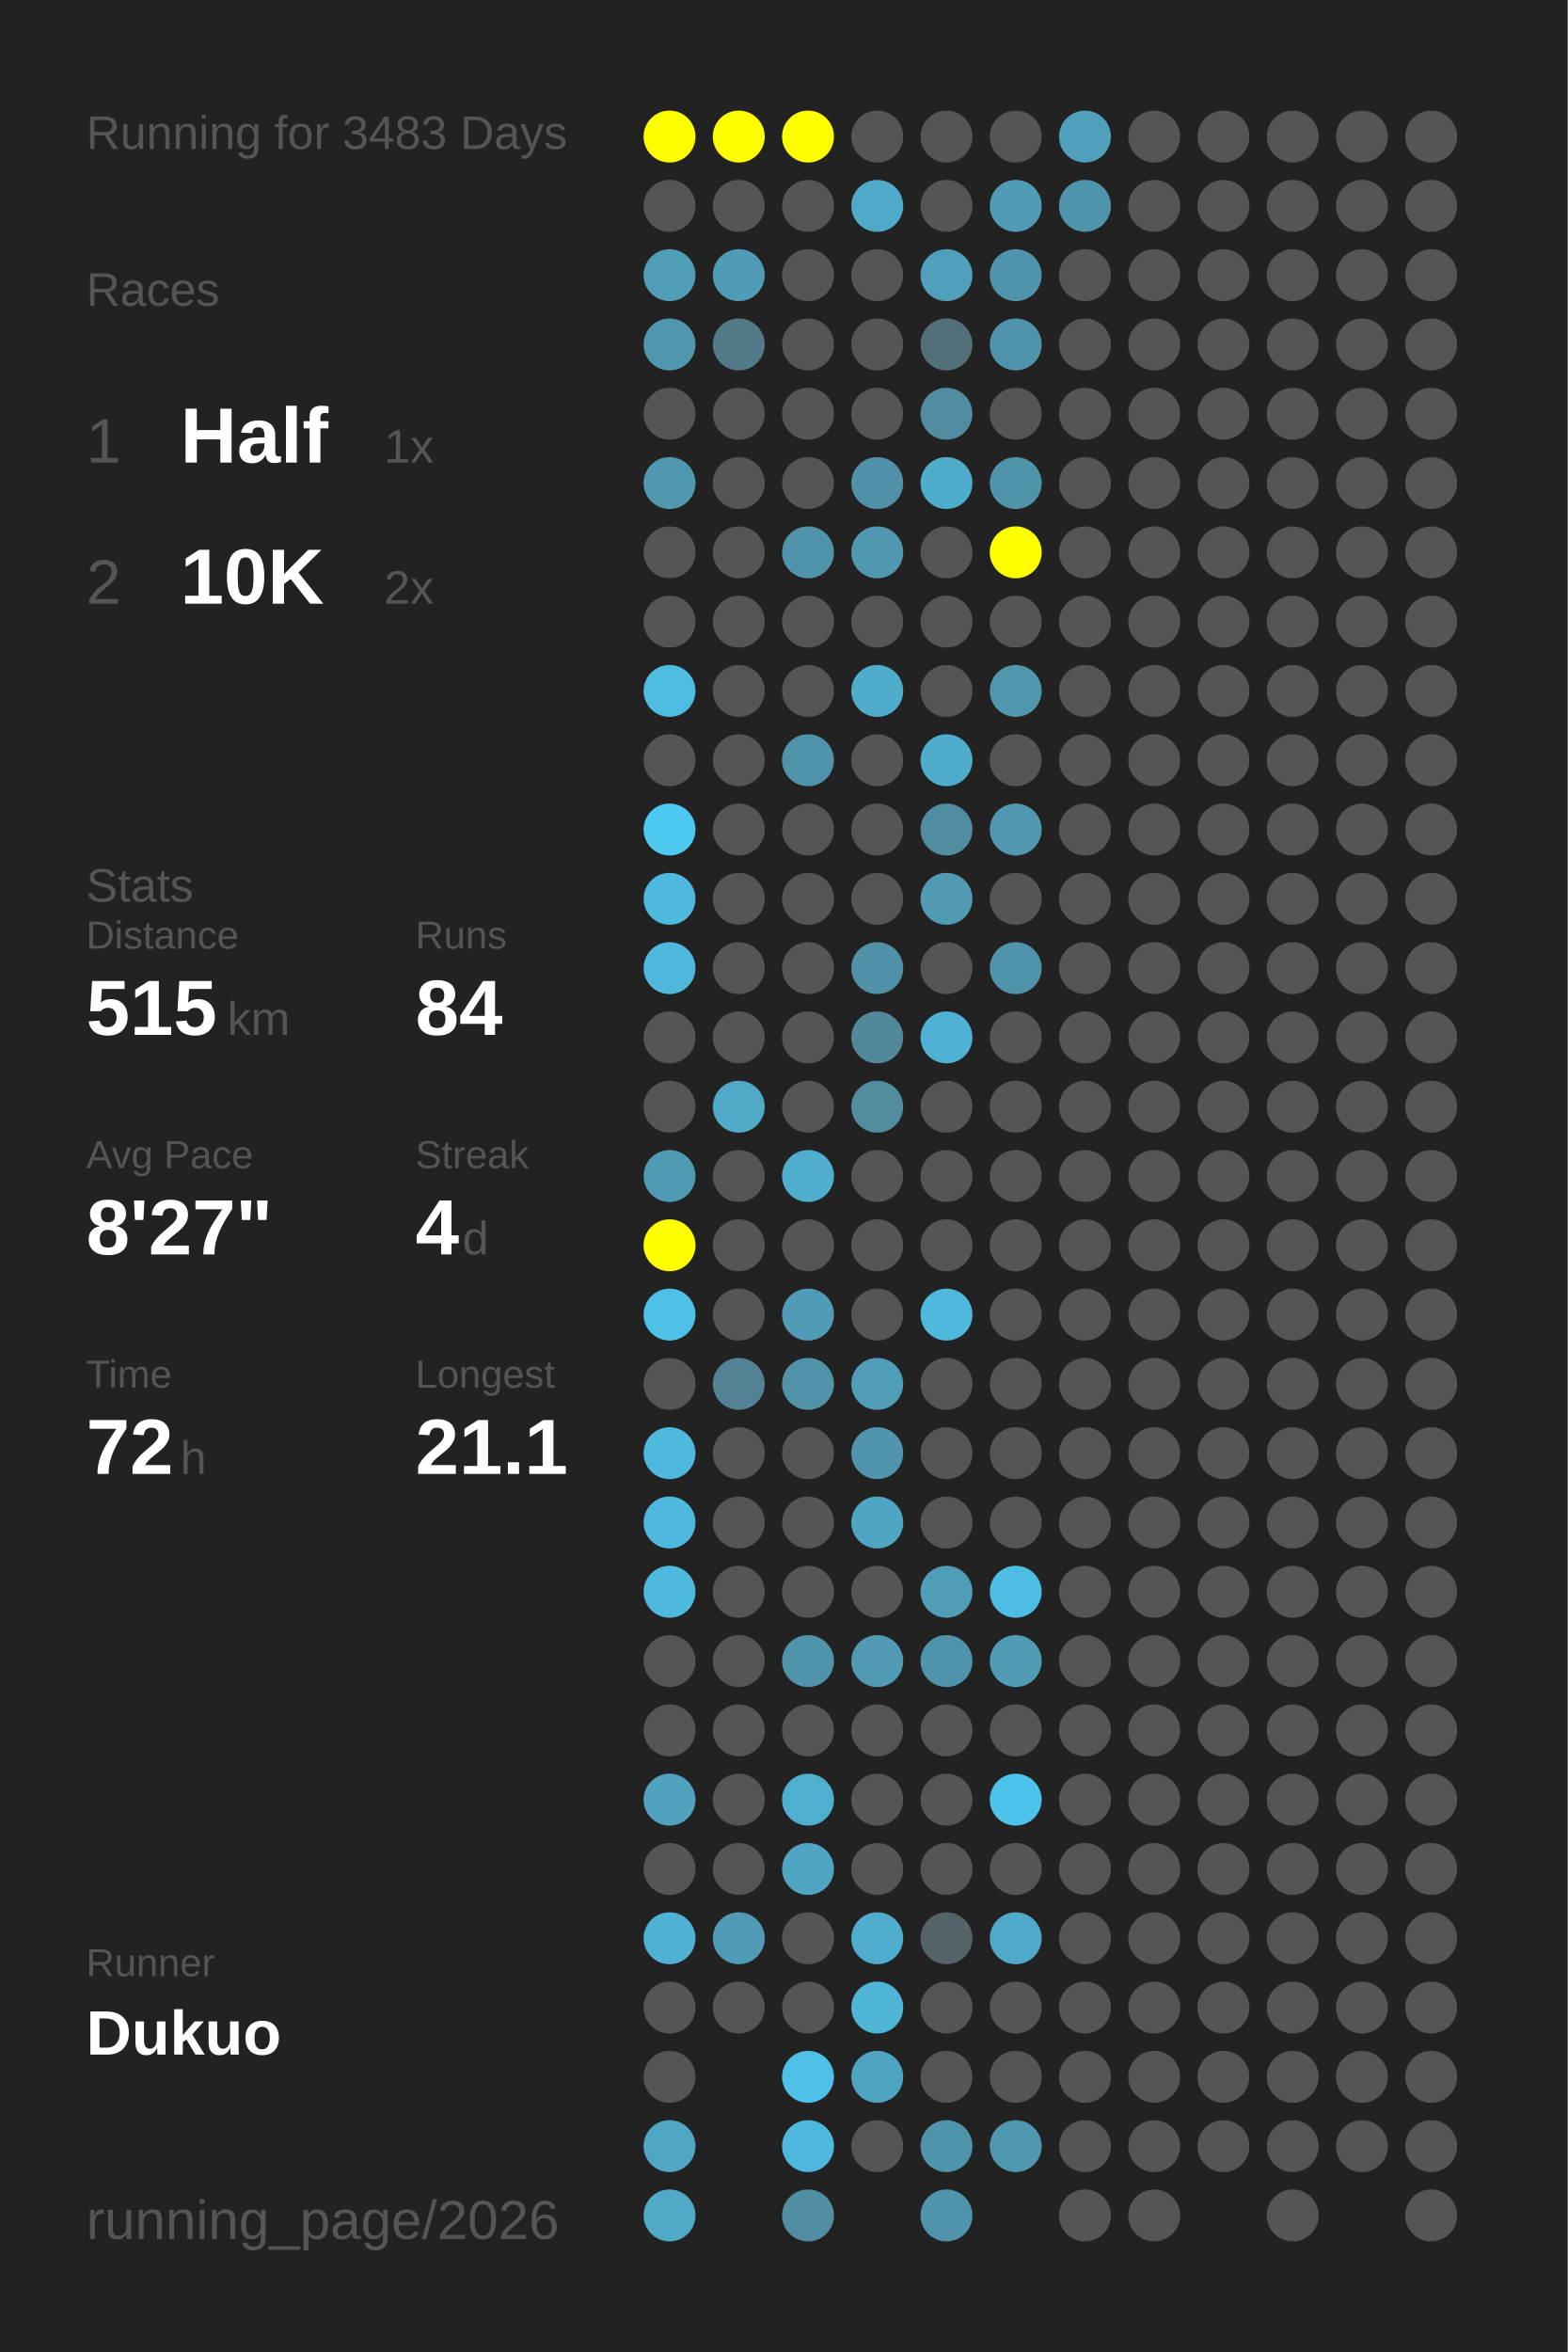
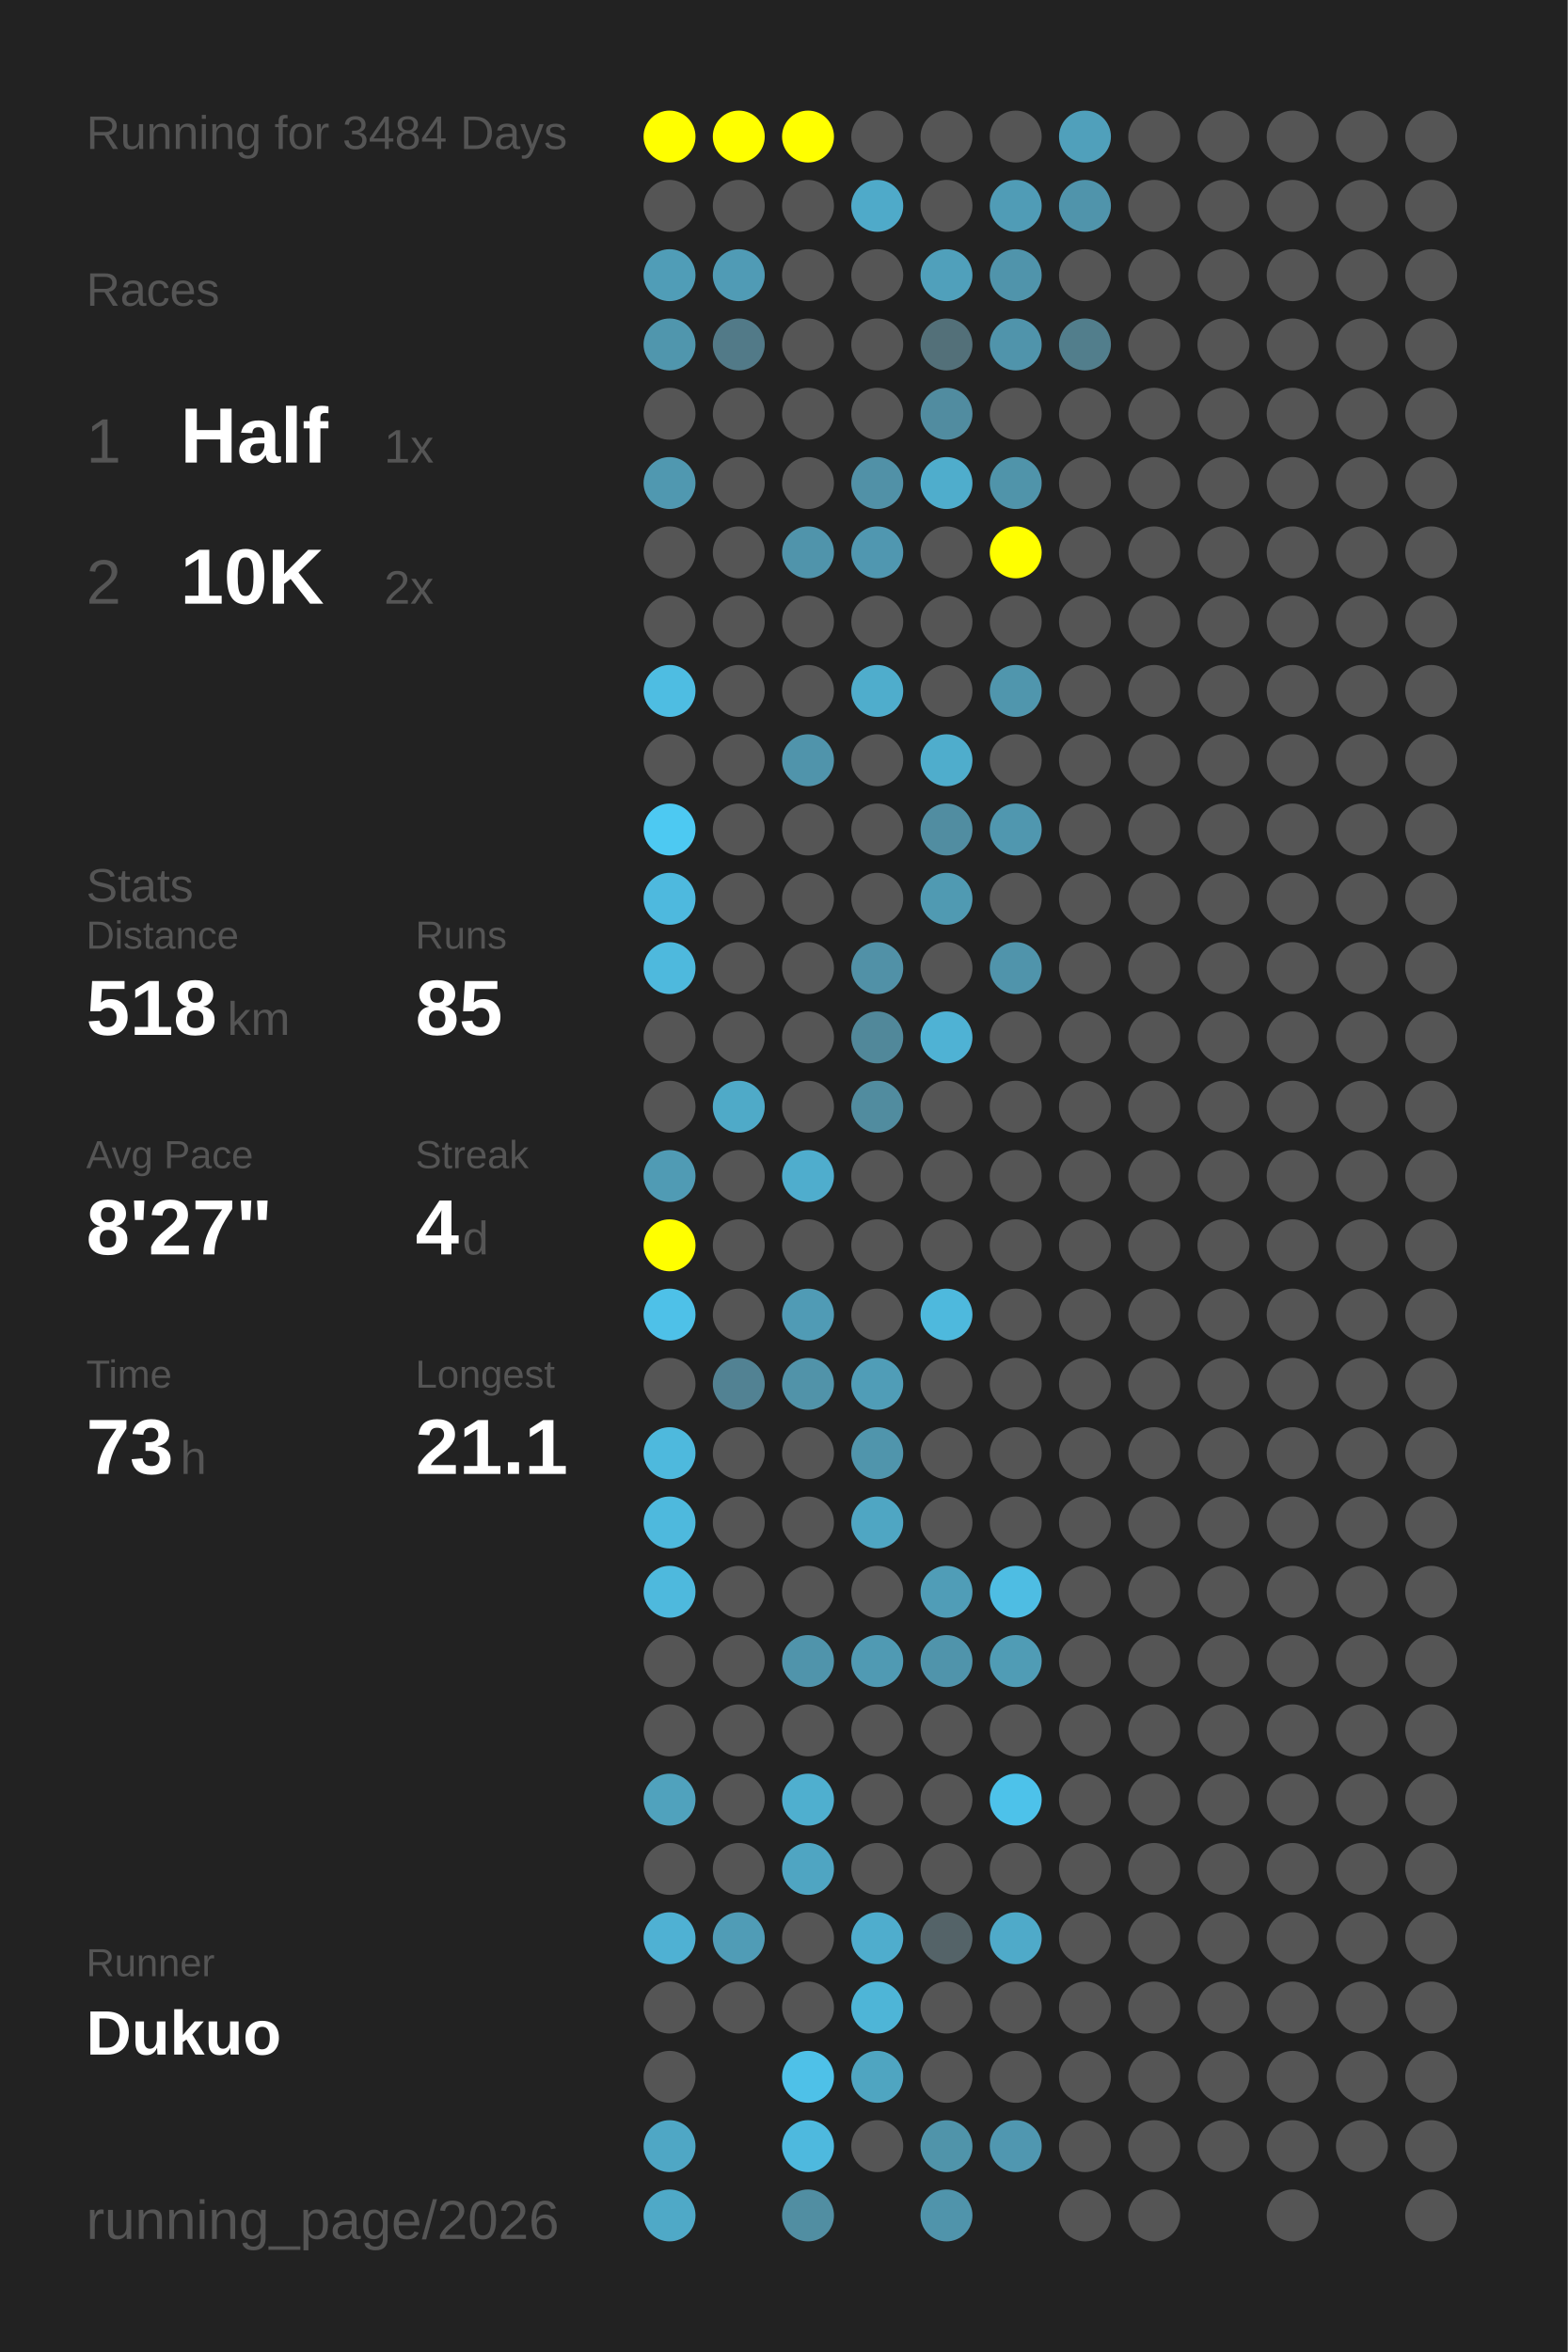
<svg xmlns="http://www.w3.org/2000/svg" baseProfile="full" height="300mm" version="1.1" viewBox="0,0,200,300" width="200mm">
  <defs />
  <rect fill="#222222" height="300" width="200" x="0" y="0" />
-   <text fill="#555555" style="font-size:6px; font-family:Arial;" x="11" y="19">Running for 3483 Days</text>
+   <text fill="#555555" style="font-size:6px; font-family:Arial;" x="11" y="19">Running for 3484 Days</text>
  <text fill="#555555" style="font-size:6px; font-family:Arial;" x="11" y="39">Races</text>
  <text fill="#555555" style="font-size:8px; font-family:Arial;" x="11" y="59">1</text>
  <text fill="#FFFFFF" style="font-size:10px; font-family:Arial; font-weight:bold;" x="23" y="59">Half</text>
  <text fill="#555555" style="font-size:6px; font-family:Arial;" x="49" y="59">1x</text>
  <text fill="#555555" style="font-size:8px; font-family:Arial;" x="11" y="77">2</text>
  <text fill="#FFFFFF" style="font-size:10px; font-family:Arial; font-weight:bold;" x="23" y="77">10K</text>
  <text fill="#555555" style="font-size:6px; font-family:Arial;" x="49" y="77">2x</text>
  <text fill="#555555" style="font-size:6px; font-family:Arial;" x="11" y="115">Stats</text>
  <text fill="#555555" style="font-size:5px; font-family:Arial;" x="11" y="121">Distance</text>
-   <text fill="#FFFFFF" style="font-size:10px; font-family:Arial; font-weight:bold;" x="11" y="132">515</text>
+   <text fill="#FFFFFF" style="font-size:10px; font-family:Arial; font-weight:bold;" x="11" y="132">518</text>
  <text fill="#555555" style="font-size:6px; font-family:Arial;" x="29" y="132">km</text>
  <text fill="#555555" style="font-size:5px; font-family:Arial;" x="53" y="121">Runs</text>
-   <text fill="#FFFFFF" style="font-size:10px; font-family:Arial; font-weight:bold;" x="53" y="132">84</text>
+   <text fill="#FFFFFF" style="font-size:10px; font-family:Arial; font-weight:bold;" x="53" y="132">85</text>
  <text fill="#555555" style="font-size:5px; font-family:Arial;" x="11" y="149">Avg Pace</text>
  <text fill="#FFFFFF" style="font-size:10px; font-family:Arial; font-weight:bold;" x="11" y="160">8'27"</text>
  <text fill="#555555" style="font-size:5px; font-family:Arial;" x="53" y="149">Streak</text>
  <text fill="#FFFFFF" style="font-size:10px; font-family:Arial; font-weight:bold;" x="53" y="160">4</text>
  <text fill="#555555" style="font-size:6px; font-family:Arial;" x="59" y="160">d</text>
  <text fill="#555555" style="font-size:5px; font-family:Arial;" x="11" y="177">Time</text>
-   <text fill="#FFFFFF" style="font-size:10px; font-family:Arial; font-weight:bold;" x="11" y="188">72</text>
+   <text fill="#FFFFFF" style="font-size:10px; font-family:Arial; font-weight:bold;" x="11" y="188">73</text>
  <text fill="#555555" style="font-size:6px; font-family:Arial;" x="23" y="188">h</text>
  <text fill="#555555" style="font-size:5px; font-family:Arial;" x="53" y="177">Longest</text>
  <text fill="#FFFFFF" style="font-size:10px; font-family:Arial; font-weight:bold;" x="53" y="188">21.1</text>
  <text fill="#555555" style="font-size:5px; font-family:Arial;" x="11" y="252.065">Runner</text>
  <text fill="#FFFFFF" style="font-size:8px; font-family:Arial; font-weight:bold;" x="11" y="262.065">Dukuo</text>
  <text fill="#555555" style="font-size:7px; font-family:Arial;" x="11" y="285.581">running_page/2026</text>
  <circle cx="85.417" cy="17.419" fill="#FFFF00" r="3.312" />
  <circle cx="85.417" cy="26.258" fill="#555555" r="3.312" />
  <circle cx="85.417" cy="35.097" fill="#509db7" r="3.312" />
  <circle cx="85.417" cy="43.935" fill="#5096ad" r="3.312" />
  <circle cx="85.417" cy="52.774" fill="#555555" r="3.312" />
  <circle cx="85.417" cy="61.613" fill="#5098b0" r="3.312" />
  <circle cx="85.417" cy="70.452" fill="#555555" r="3.312" />
  <circle cx="85.417" cy="79.29" fill="#555555" r="3.312" />
  <circle cx="85.417" cy="88.129" fill="#4ebde2" r="3.312" />
  <circle cx="85.417" cy="96.968" fill="#555555" r="3.312" />
  <circle cx="85.417" cy="105.806" fill="#4dc9f2" r="3.312" />
  <circle cx="85.417" cy="114.645" fill="#4eb9de" r="3.312" />
  <circle cx="85.417" cy="123.484" fill="#4eb9dd" r="3.312" />
  <circle cx="85.417" cy="132.323" fill="#555555" r="3.312" />
  <circle cx="85.417" cy="141.161" fill="#555555" r="3.312" />
  <circle cx="85.417" cy="150" fill="#509bb4" r="3.312" />
  <circle cx="85.417" cy="158.839" fill="#FFFF00" r="3.312" />
  <circle cx="85.417" cy="167.677" fill="#4ec1e8" r="3.312" />
  <circle cx="85.417" cy="176.516" fill="#555555" r="3.312" />
  <circle cx="85.417" cy="185.355" fill="#4eb9dd" r="3.312" />
  <circle cx="85.417" cy="194.194" fill="#4eb9dd" r="3.312" />
  <circle cx="85.417" cy="203.032" fill="#4eb9dd" r="3.312" />
  <circle cx="85.417" cy="211.871" fill="#555555" r="3.312" />
  <circle cx="85.417" cy="220.71" fill="#555555" r="3.312" />
  <circle cx="85.417" cy="229.548" fill="#50a2bd" r="3.312" />
  <circle cx="85.417" cy="238.387" fill="#555555" r="3.312" />
  <circle cx="85.417" cy="247.226" fill="#4fb1d3" r="3.312" />
  <circle cx="85.417" cy="256.065" fill="#555555" r="3.312" />
  <circle cx="85.417" cy="264.903" fill="#555555" r="3.312" />
  <circle cx="85.417" cy="273.742" fill="#4fa7c5" r="3.312" />
  <circle cx="85.417" cy="282.581" fill="#4fa9c7" r="3.312" />
  <circle cx="94.25" cy="17.419" fill="#FFFF00" r="3.312" />
  <circle cx="94.25" cy="26.258" fill="#555555" r="3.312" />
  <circle cx="94.25" cy="35.097" fill="#509bb5" r="3.312" />
  <circle cx="94.25" cy="43.935" fill="#527a88" r="3.312" />
  <circle cx="94.25" cy="52.774" fill="#555555" r="3.312" />
  <circle cx="94.25" cy="61.613" fill="#555555" r="3.312" />
  <circle cx="94.25" cy="70.452" fill="#555555" r="3.312" />
  <circle cx="94.25" cy="79.29" fill="#555555" r="3.312" />
  <circle cx="94.25" cy="88.129" fill="#555555" r="3.312" />
  <circle cx="94.25" cy="96.968" fill="#555555" r="3.312" />
  <circle cx="94.25" cy="105.806" fill="#555555" r="3.312" />
  <circle cx="94.25" cy="114.645" fill="#555555" r="3.312" />
  <circle cx="94.25" cy="123.484" fill="#555555" r="3.312" />
  <circle cx="94.25" cy="132.323" fill="#555555" r="3.312" />
  <circle cx="94.25" cy="141.161" fill="#4faac8" r="3.312" />
  <circle cx="94.25" cy="150" fill="#555555" r="3.312" />
  <circle cx="94.25" cy="158.839" fill="#555555" r="3.312" />
  <circle cx="94.25" cy="167.677" fill="#555555" r="3.312" />
  <circle cx="94.25" cy="176.516" fill="#528293" r="3.312" />
  <circle cx="94.25" cy="185.355" fill="#555555" r="3.312" />
  <circle cx="94.25" cy="194.194" fill="#555555" r="3.312" />
  <circle cx="94.25" cy="203.032" fill="#555555" r="3.312" />
  <circle cx="94.25" cy="211.871" fill="#555555" r="3.312" />
  <circle cx="94.25" cy="220.71" fill="#555555" r="3.312" />
  <circle cx="94.25" cy="229.548" fill="#555555" r="3.312" />
  <circle cx="94.25" cy="238.387" fill="#555555" r="3.312" />
  <circle cx="94.25" cy="247.226" fill="#509cb6" r="3.312" />
  <circle cx="94.25" cy="256.065" fill="#555555" r="3.312" />
  <circle cx="103.083" cy="17.419" fill="#FFFF00" r="3.312" />
  <circle cx="103.083" cy="26.258" fill="#555555" r="3.312" />
  <circle cx="103.083" cy="35.097" fill="#555555" r="3.312" />
  <circle cx="103.083" cy="43.935" fill="#555555" r="3.312" />
  <circle cx="103.083" cy="52.774" fill="#555555" r="3.312" />
  <circle cx="103.083" cy="61.613" fill="#555555" r="3.312" />
  <circle cx="103.083" cy="70.452" fill="#5094ab" r="3.312" />
  <circle cx="103.083" cy="79.29" fill="#555555" r="3.312" />
  <circle cx="103.083" cy="88.129" fill="#555555" r="3.312" />
  <circle cx="103.083" cy="96.968" fill="#5094ab" r="3.312" />
  <circle cx="103.083" cy="105.806" fill="#555555" r="3.312" />
  <circle cx="103.083" cy="114.645" fill="#555555" r="3.312" />
  <circle cx="103.083" cy="123.484" fill="#555555" r="3.312" />
  <circle cx="103.083" cy="132.323" fill="#555555" r="3.312" />
  <circle cx="103.083" cy="141.161" fill="#555555" r="3.312" />
  <circle cx="103.083" cy="150" fill="#4fadcd" r="3.312" />
  <circle cx="103.083" cy="158.839" fill="#555555" r="3.312" />
  <circle cx="103.083" cy="167.677" fill="#509bb5" r="3.312" />
  <circle cx="103.083" cy="176.516" fill="#5193a9" r="3.312" />
  <circle cx="103.083" cy="185.355" fill="#555555" r="3.312" />
  <circle cx="103.083" cy="194.194" fill="#555555" r="3.312" />
  <circle cx="103.083" cy="203.032" fill="#555555" r="3.312" />
  <circle cx="103.083" cy="211.871" fill="#5094ab" r="3.312" />
  <circle cx="103.083" cy="220.71" fill="#555555" r="3.312" />
  <circle cx="103.083" cy="229.548" fill="#4fafcf" r="3.312" />
  <circle cx="103.083" cy="238.387" fill="#4fa5c2" r="3.312" />
  <circle cx="103.083" cy="247.226" fill="#555555" r="3.312" />
  <circle cx="103.083" cy="256.065" fill="#555555" r="3.312" />
  <circle cx="103.083" cy="264.903" fill="#4ec1e8" r="3.312" />
  <circle cx="103.083" cy="273.742" fill="#4eb9de" r="3.312" />
  <circle cx="103.083" cy="282.581" fill="#518ea2" r="3.312" />
  <circle cx="111.917" cy="17.419" fill="#555555" r="3.312" />
  <circle cx="111.917" cy="26.258" fill="#4faac9" r="3.312" />
  <circle cx="111.917" cy="35.097" fill="#555555" r="3.312" />
  <circle cx="111.917" cy="43.935" fill="#555555" r="3.312" />
  <circle cx="111.917" cy="52.774" fill="#555555" r="3.312" />
  <circle cx="111.917" cy="61.613" fill="#5191a7" r="3.312" />
  <circle cx="111.917" cy="70.452" fill="#5097b0" r="3.312" />
  <circle cx="111.917" cy="79.29" fill="#555555" r="3.312" />
  <circle cx="111.917" cy="88.129" fill="#4fadcc" r="3.312" />
  <circle cx="111.917" cy="96.968" fill="#555555" r="3.312" />
  <circle cx="111.917" cy="105.806" fill="#555555" r="3.312" />
  <circle cx="111.917" cy="114.645" fill="#555555" r="3.312" />
  <circle cx="111.917" cy="123.484" fill="#5191a7" r="3.312" />
  <circle cx="111.917" cy="132.323" fill="#51889a" r="3.312" />
  <circle cx="111.917" cy="141.161" fill="#518c9f" r="3.312" />
  <circle cx="111.917" cy="150" fill="#555555" r="3.312" />
  <circle cx="111.917" cy="158.839" fill="#555555" r="3.312" />
  <circle cx="111.917" cy="167.677" fill="#555555" r="3.312" />
  <circle cx="111.917" cy="176.516" fill="#509db7" r="3.312" />
  <circle cx="111.917" cy="185.355" fill="#5095ac" r="3.312" />
  <circle cx="111.917" cy="194.194" fill="#4fa6c3" r="3.312" />
  <circle cx="111.917" cy="203.032" fill="#555555" r="3.312" />
  <circle cx="111.917" cy="211.871" fill="#509ab3" r="3.312" />
  <circle cx="111.917" cy="220.71" fill="#555555" r="3.312" />
  <circle cx="111.917" cy="229.548" fill="#555555" r="3.312" />
  <circle cx="111.917" cy="238.387" fill="#555555" r="3.312" />
  <circle cx="111.917" cy="247.226" fill="#4fadcd" r="3.312" />
  <circle cx="111.917" cy="256.065" fill="#4eb5d7" r="3.312" />
  <circle cx="111.917" cy="264.903" fill="#4fa5c1" r="3.312" />
  <circle cx="111.917" cy="273.742" fill="#555555" r="3.312" />
  <circle cx="120.75" cy="17.419" fill="#555555" r="3.312" />
  <circle cx="120.75" cy="26.258" fill="#555555" r="3.312" />
  <circle cx="120.75" cy="35.097" fill="#50a0bb" r="3.312" />
  <circle cx="120.75" cy="43.935" fill="#537079" r="3.312" />
  <circle cx="120.75" cy="52.774" fill="#518ca0" r="3.312" />
  <circle cx="120.75" cy="61.613" fill="#4fadcc" r="3.312" />
  <circle cx="120.75" cy="70.452" fill="#555555" r="3.312" />
  <circle cx="120.75" cy="79.29" fill="#555555" r="3.312" />
  <circle cx="120.75" cy="88.129" fill="#555555" r="3.312" />
  <circle cx="120.75" cy="96.968" fill="#4fadcc" r="3.312" />
  <circle cx="120.75" cy="105.806" fill="#518da1" r="3.312" />
  <circle cx="120.75" cy="114.645" fill="#509ab2" r="3.312" />
  <circle cx="120.75" cy="123.484" fill="#555555" r="3.312" />
  <circle cx="120.75" cy="132.323" fill="#4fb2d4" r="3.312" />
  <circle cx="120.75" cy="141.161" fill="#555555" r="3.312" />
  <circle cx="120.75" cy="150" fill="#555555" r="3.312" />
  <circle cx="120.75" cy="158.839" fill="#555555" r="3.312" />
  <circle cx="120.75" cy="167.677" fill="#4eb9dd" r="3.312" />
  <circle cx="120.75" cy="176.516" fill="#555555" r="3.312" />
  <circle cx="120.75" cy="185.355" fill="#555555" r="3.312" />
  <circle cx="120.75" cy="194.194" fill="#555555" r="3.312" />
  <circle cx="120.75" cy="203.032" fill="#509db7" r="3.312" />
  <circle cx="120.75" cy="211.871" fill="#5094ab" r="3.312" />
  <circle cx="120.75" cy="220.71" fill="#555555" r="3.312" />
  <circle cx="120.75" cy="229.548" fill="#555555" r="3.312" />
  <circle cx="120.75" cy="238.387" fill="#555555" r="3.312" />
  <circle cx="120.75" cy="247.226" fill="#546368" r="3.312" />
  <circle cx="120.75" cy="256.065" fill="#555555" r="3.312" />
  <circle cx="120.75" cy="264.903" fill="#555555" r="3.312" />
  <circle cx="120.75" cy="273.742" fill="#5094aa" r="3.312" />
  <circle cx="120.75" cy="282.581" fill="#5094ab" r="3.312" />
  <circle cx="129.583" cy="17.419" fill="#555555" r="3.312" />
  <circle cx="129.583" cy="26.258" fill="#509cb6" r="3.312" />
  <circle cx="129.583" cy="35.097" fill="#5094ab" r="3.312" />
  <circle cx="129.583" cy="43.935" fill="#5094ab" r="3.312" />
  <circle cx="129.583" cy="52.774" fill="#555555" r="3.312" />
  <circle cx="129.583" cy="61.613" fill="#5094aa" r="3.312" />
  <circle cx="129.583" cy="70.452" fill="#FFFF00" r="3.312" />
  <circle cx="129.583" cy="79.29" fill="#555555" r="3.312" />
  <circle cx="129.583" cy="88.129" fill="#5096ad" r="3.312" />
  <circle cx="129.583" cy="96.968" fill="#555555" r="3.312" />
  <circle cx="129.583" cy="105.806" fill="#5097af" r="3.312" />
  <circle cx="129.583" cy="114.645" fill="#555555" r="3.312" />
  <circle cx="129.583" cy="123.484" fill="#5094ab" r="3.312" />
  <circle cx="129.583" cy="132.323" fill="#555555" r="3.312" />
  <circle cx="129.583" cy="141.161" fill="#555555" r="3.312" />
  <circle cx="129.583" cy="150" fill="#555555" r="3.312" />
  <circle cx="129.583" cy="158.839" fill="#555555" r="3.312" />
  <circle cx="129.583" cy="167.677" fill="#555555" r="3.312" />
  <circle cx="129.583" cy="176.516" fill="#555555" r="3.312" />
  <circle cx="129.583" cy="185.355" fill="#555555" r="3.312" />
  <circle cx="129.583" cy="194.194" fill="#555555" r="3.312" />
  <circle cx="129.583" cy="203.032" fill="#4ebde3" r="3.312" />
  <circle cx="129.583" cy="211.871" fill="#509cb5" r="3.312" />
  <circle cx="129.583" cy="220.71" fill="#555555" r="3.312" />
  <circle cx="129.583" cy="229.548" fill="#4dc2ea" r="3.312" />
  <circle cx="129.583" cy="238.387" fill="#555555" r="3.312" />
  <circle cx="129.583" cy="247.226" fill="#4faac9" r="3.312" />
  <circle cx="129.583" cy="256.065" fill="#555555" r="3.312" />
  <circle cx="129.583" cy="264.903" fill="#555555" r="3.312" />
  <circle cx="129.583" cy="273.742" fill="#5097b0" r="3.312" />
  <circle cx="138.417" cy="17.419" fill="#50a0bb" r="3.312" />
  <circle cx="138.417" cy="26.258" fill="#5094ab" r="3.312" />
  <circle cx="138.417" cy="35.097" fill="#555555" r="3.312" />
-   <circle cx="138.417" cy="43.935" fill="#555555" r="3.312" />
+   <circle cx="138.417" cy="43.935" fill="#527e8c" r="3.312" />
  <circle cx="138.417" cy="52.774" fill="#555555" r="3.312" />
  <circle cx="138.417" cy="61.613" fill="#555555" r="3.312" />
  <circle cx="138.417" cy="70.452" fill="#555555" r="3.312" />
  <circle cx="138.417" cy="79.29" fill="#555555" r="3.312" />
  <circle cx="138.417" cy="88.129" fill="#555555" r="3.312" />
  <circle cx="138.417" cy="96.968" fill="#555555" r="3.312" />
  <circle cx="138.417" cy="105.806" fill="#555555" r="3.312" />
  <circle cx="138.417" cy="114.645" fill="#555555" r="3.312" />
  <circle cx="138.417" cy="123.484" fill="#555555" r="3.312" />
  <circle cx="138.417" cy="132.323" fill="#555555" r="3.312" />
  <circle cx="138.417" cy="141.161" fill="#555555" r="3.312" />
  <circle cx="138.417" cy="150" fill="#555555" r="3.312" />
  <circle cx="138.417" cy="158.839" fill="#555555" r="3.312" />
  <circle cx="138.417" cy="167.677" fill="#555555" r="3.312" />
  <circle cx="138.417" cy="176.516" fill="#555555" r="3.312" />
  <circle cx="138.417" cy="185.355" fill="#555555" r="3.312" />
  <circle cx="138.417" cy="194.194" fill="#555555" r="3.312" />
  <circle cx="138.417" cy="203.032" fill="#555555" r="3.312" />
  <circle cx="138.417" cy="211.871" fill="#555555" r="3.312" />
  <circle cx="138.417" cy="220.71" fill="#555555" r="3.312" />
  <circle cx="138.417" cy="229.548" fill="#555555" r="3.312" />
  <circle cx="138.417" cy="238.387" fill="#555555" r="3.312" />
  <circle cx="138.417" cy="247.226" fill="#555555" r="3.312" />
  <circle cx="138.417" cy="256.065" fill="#555555" r="3.312" />
  <circle cx="138.417" cy="264.903" fill="#555555" r="3.312" />
  <circle cx="138.417" cy="273.742" fill="#555555" r="3.312" />
  <circle cx="138.417" cy="282.581" fill="#555555" r="3.312" />
  <circle cx="147.25" cy="17.419" fill="#555555" r="3.312" />
  <circle cx="147.25" cy="26.258" fill="#555555" r="3.312" />
  <circle cx="147.25" cy="35.097" fill="#555555" r="3.312" />
  <circle cx="147.25" cy="43.935" fill="#555555" r="3.312" />
  <circle cx="147.25" cy="52.774" fill="#555555" r="3.312" />
  <circle cx="147.25" cy="61.613" fill="#555555" r="3.312" />
  <circle cx="147.25" cy="70.452" fill="#555555" r="3.312" />
  <circle cx="147.25" cy="79.29" fill="#555555" r="3.312" />
  <circle cx="147.25" cy="88.129" fill="#555555" r="3.312" />
  <circle cx="147.25" cy="96.968" fill="#555555" r="3.312" />
  <circle cx="147.25" cy="105.806" fill="#555555" r="3.312" />
  <circle cx="147.25" cy="114.645" fill="#555555" r="3.312" />
  <circle cx="147.25" cy="123.484" fill="#555555" r="3.312" />
  <circle cx="147.25" cy="132.323" fill="#555555" r="3.312" />
  <circle cx="147.25" cy="141.161" fill="#555555" r="3.312" />
  <circle cx="147.25" cy="150" fill="#555555" r="3.312" />
  <circle cx="147.25" cy="158.839" fill="#555555" r="3.312" />
  <circle cx="147.25" cy="167.677" fill="#555555" r="3.312" />
  <circle cx="147.25" cy="176.516" fill="#555555" r="3.312" />
  <circle cx="147.25" cy="185.355" fill="#555555" r="3.312" />
  <circle cx="147.25" cy="194.194" fill="#555555" r="3.312" />
  <circle cx="147.25" cy="203.032" fill="#555555" r="3.312" />
  <circle cx="147.25" cy="211.871" fill="#555555" r="3.312" />
  <circle cx="147.25" cy="220.71" fill="#555555" r="3.312" />
  <circle cx="147.25" cy="229.548" fill="#555555" r="3.312" />
  <circle cx="147.25" cy="238.387" fill="#555555" r="3.312" />
  <circle cx="147.25" cy="247.226" fill="#555555" r="3.312" />
  <circle cx="147.25" cy="256.065" fill="#555555" r="3.312" />
  <circle cx="147.25" cy="264.903" fill="#555555" r="3.312" />
  <circle cx="147.25" cy="273.742" fill="#555555" r="3.312" />
  <circle cx="147.25" cy="282.581" fill="#555555" r="3.312" />
  <circle cx="156.083" cy="17.419" fill="#555555" r="3.312" />
  <circle cx="156.083" cy="26.258" fill="#555555" r="3.312" />
  <circle cx="156.083" cy="35.097" fill="#555555" r="3.312" />
  <circle cx="156.083" cy="43.935" fill="#555555" r="3.312" />
  <circle cx="156.083" cy="52.774" fill="#555555" r="3.312" />
  <circle cx="156.083" cy="61.613" fill="#555555" r="3.312" />
  <circle cx="156.083" cy="70.452" fill="#555555" r="3.312" />
  <circle cx="156.083" cy="79.29" fill="#555555" r="3.312" />
  <circle cx="156.083" cy="88.129" fill="#555555" r="3.312" />
  <circle cx="156.083" cy="96.968" fill="#555555" r="3.312" />
  <circle cx="156.083" cy="105.806" fill="#555555" r="3.312" />
  <circle cx="156.083" cy="114.645" fill="#555555" r="3.312" />
  <circle cx="156.083" cy="123.484" fill="#555555" r="3.312" />
  <circle cx="156.083" cy="132.323" fill="#555555" r="3.312" />
  <circle cx="156.083" cy="141.161" fill="#555555" r="3.312" />
  <circle cx="156.083" cy="150" fill="#555555" r="3.312" />
  <circle cx="156.083" cy="158.839" fill="#555555" r="3.312" />
  <circle cx="156.083" cy="167.677" fill="#555555" r="3.312" />
  <circle cx="156.083" cy="176.516" fill="#555555" r="3.312" />
  <circle cx="156.083" cy="185.355" fill="#555555" r="3.312" />
  <circle cx="156.083" cy="194.194" fill="#555555" r="3.312" />
  <circle cx="156.083" cy="203.032" fill="#555555" r="3.312" />
  <circle cx="156.083" cy="211.871" fill="#555555" r="3.312" />
  <circle cx="156.083" cy="220.71" fill="#555555" r="3.312" />
  <circle cx="156.083" cy="229.548" fill="#555555" r="3.312" />
  <circle cx="156.083" cy="238.387" fill="#555555" r="3.312" />
  <circle cx="156.083" cy="247.226" fill="#555555" r="3.312" />
  <circle cx="156.083" cy="256.065" fill="#555555" r="3.312" />
  <circle cx="156.083" cy="264.903" fill="#555555" r="3.312" />
  <circle cx="156.083" cy="273.742" fill="#555555" r="3.312" />
  <circle cx="164.917" cy="17.419" fill="#555555" r="3.312" />
  <circle cx="164.917" cy="26.258" fill="#555555" r="3.312" />
  <circle cx="164.917" cy="35.097" fill="#555555" r="3.312" />
  <circle cx="164.917" cy="43.935" fill="#555555" r="3.312" />
  <circle cx="164.917" cy="52.774" fill="#555555" r="3.312" />
  <circle cx="164.917" cy="61.613" fill="#555555" r="3.312" />
  <circle cx="164.917" cy="70.452" fill="#555555" r="3.312" />
  <circle cx="164.917" cy="79.29" fill="#555555" r="3.312" />
  <circle cx="164.917" cy="88.129" fill="#555555" r="3.312" />
  <circle cx="164.917" cy="96.968" fill="#555555" r="3.312" />
  <circle cx="164.917" cy="105.806" fill="#555555" r="3.312" />
  <circle cx="164.917" cy="114.645" fill="#555555" r="3.312" />
  <circle cx="164.917" cy="123.484" fill="#555555" r="3.312" />
  <circle cx="164.917" cy="132.323" fill="#555555" r="3.312" />
  <circle cx="164.917" cy="141.161" fill="#555555" r="3.312" />
  <circle cx="164.917" cy="150" fill="#555555" r="3.312" />
  <circle cx="164.917" cy="158.839" fill="#555555" r="3.312" />
  <circle cx="164.917" cy="167.677" fill="#555555" r="3.312" />
  <circle cx="164.917" cy="176.516" fill="#555555" r="3.312" />
  <circle cx="164.917" cy="185.355" fill="#555555" r="3.312" />
  <circle cx="164.917" cy="194.194" fill="#555555" r="3.312" />
  <circle cx="164.917" cy="203.032" fill="#555555" r="3.312" />
  <circle cx="164.917" cy="211.871" fill="#555555" r="3.312" />
  <circle cx="164.917" cy="220.71" fill="#555555" r="3.312" />
  <circle cx="164.917" cy="229.548" fill="#555555" r="3.312" />
  <circle cx="164.917" cy="238.387" fill="#555555" r="3.312" />
  <circle cx="164.917" cy="247.226" fill="#555555" r="3.312" />
  <circle cx="164.917" cy="256.065" fill="#555555" r="3.312" />
  <circle cx="164.917" cy="264.903" fill="#555555" r="3.312" />
  <circle cx="164.917" cy="273.742" fill="#555555" r="3.312" />
  <circle cx="164.917" cy="282.581" fill="#555555" r="3.312" />
  <circle cx="173.75" cy="17.419" fill="#555555" r="3.312" />
  <circle cx="173.75" cy="26.258" fill="#555555" r="3.312" />
  <circle cx="173.75" cy="35.097" fill="#555555" r="3.312" />
  <circle cx="173.75" cy="43.935" fill="#555555" r="3.312" />
  <circle cx="173.75" cy="52.774" fill="#555555" r="3.312" />
  <circle cx="173.75" cy="61.613" fill="#555555" r="3.312" />
  <circle cx="173.75" cy="70.452" fill="#555555" r="3.312" />
  <circle cx="173.75" cy="79.29" fill="#555555" r="3.312" />
  <circle cx="173.75" cy="88.129" fill="#555555" r="3.312" />
  <circle cx="173.75" cy="96.968" fill="#555555" r="3.312" />
  <circle cx="173.75" cy="105.806" fill="#555555" r="3.312" />
  <circle cx="173.75" cy="114.645" fill="#555555" r="3.312" />
  <circle cx="173.75" cy="123.484" fill="#555555" r="3.312" />
  <circle cx="173.75" cy="132.323" fill="#555555" r="3.312" />
  <circle cx="173.75" cy="141.161" fill="#555555" r="3.312" />
  <circle cx="173.75" cy="150" fill="#555555" r="3.312" />
  <circle cx="173.75" cy="158.839" fill="#555555" r="3.312" />
  <circle cx="173.75" cy="167.677" fill="#555555" r="3.312" />
  <circle cx="173.75" cy="176.516" fill="#555555" r="3.312" />
  <circle cx="173.75" cy="185.355" fill="#555555" r="3.312" />
  <circle cx="173.75" cy="194.194" fill="#555555" r="3.312" />
  <circle cx="173.75" cy="203.032" fill="#555555" r="3.312" />
  <circle cx="173.75" cy="211.871" fill="#555555" r="3.312" />
  <circle cx="173.75" cy="220.71" fill="#555555" r="3.312" />
  <circle cx="173.75" cy="229.548" fill="#555555" r="3.312" />
  <circle cx="173.75" cy="238.387" fill="#555555" r="3.312" />
  <circle cx="173.75" cy="247.226" fill="#555555" r="3.312" />
  <circle cx="173.75" cy="256.065" fill="#555555" r="3.312" />
  <circle cx="173.75" cy="264.903" fill="#555555" r="3.312" />
  <circle cx="173.75" cy="273.742" fill="#555555" r="3.312" />
  <circle cx="182.583" cy="17.419" fill="#555555" r="3.312" />
  <circle cx="182.583" cy="26.258" fill="#555555" r="3.312" />
  <circle cx="182.583" cy="35.097" fill="#555555" r="3.312" />
  <circle cx="182.583" cy="43.935" fill="#555555" r="3.312" />
  <circle cx="182.583" cy="52.774" fill="#555555" r="3.312" />
  <circle cx="182.583" cy="61.613" fill="#555555" r="3.312" />
  <circle cx="182.583" cy="70.452" fill="#555555" r="3.312" />
  <circle cx="182.583" cy="79.29" fill="#555555" r="3.312" />
  <circle cx="182.583" cy="88.129" fill="#555555" r="3.312" />
  <circle cx="182.583" cy="96.968" fill="#555555" r="3.312" />
  <circle cx="182.583" cy="105.806" fill="#555555" r="3.312" />
  <circle cx="182.583" cy="114.645" fill="#555555" r="3.312" />
  <circle cx="182.583" cy="123.484" fill="#555555" r="3.312" />
  <circle cx="182.583" cy="132.323" fill="#555555" r="3.312" />
  <circle cx="182.583" cy="141.161" fill="#555555" r="3.312" />
  <circle cx="182.583" cy="150" fill="#555555" r="3.312" />
  <circle cx="182.583" cy="158.839" fill="#555555" r="3.312" />
  <circle cx="182.583" cy="167.677" fill="#555555" r="3.312" />
  <circle cx="182.583" cy="176.516" fill="#555555" r="3.312" />
  <circle cx="182.583" cy="185.355" fill="#555555" r="3.312" />
  <circle cx="182.583" cy="194.194" fill="#555555" r="3.312" />
  <circle cx="182.583" cy="203.032" fill="#555555" r="3.312" />
  <circle cx="182.583" cy="211.871" fill="#555555" r="3.312" />
  <circle cx="182.583" cy="220.71" fill="#555555" r="3.312" />
  <circle cx="182.583" cy="229.548" fill="#555555" r="3.312" />
  <circle cx="182.583" cy="238.387" fill="#555555" r="3.312" />
  <circle cx="182.583" cy="247.226" fill="#555555" r="3.312" />
  <circle cx="182.583" cy="256.065" fill="#555555" r="3.312" />
  <circle cx="182.583" cy="264.903" fill="#555555" r="3.312" />
  <circle cx="182.583" cy="273.742" fill="#555555" r="3.312" />
  <circle cx="182.583" cy="282.581" fill="#555555" r="3.312" />
</svg>
